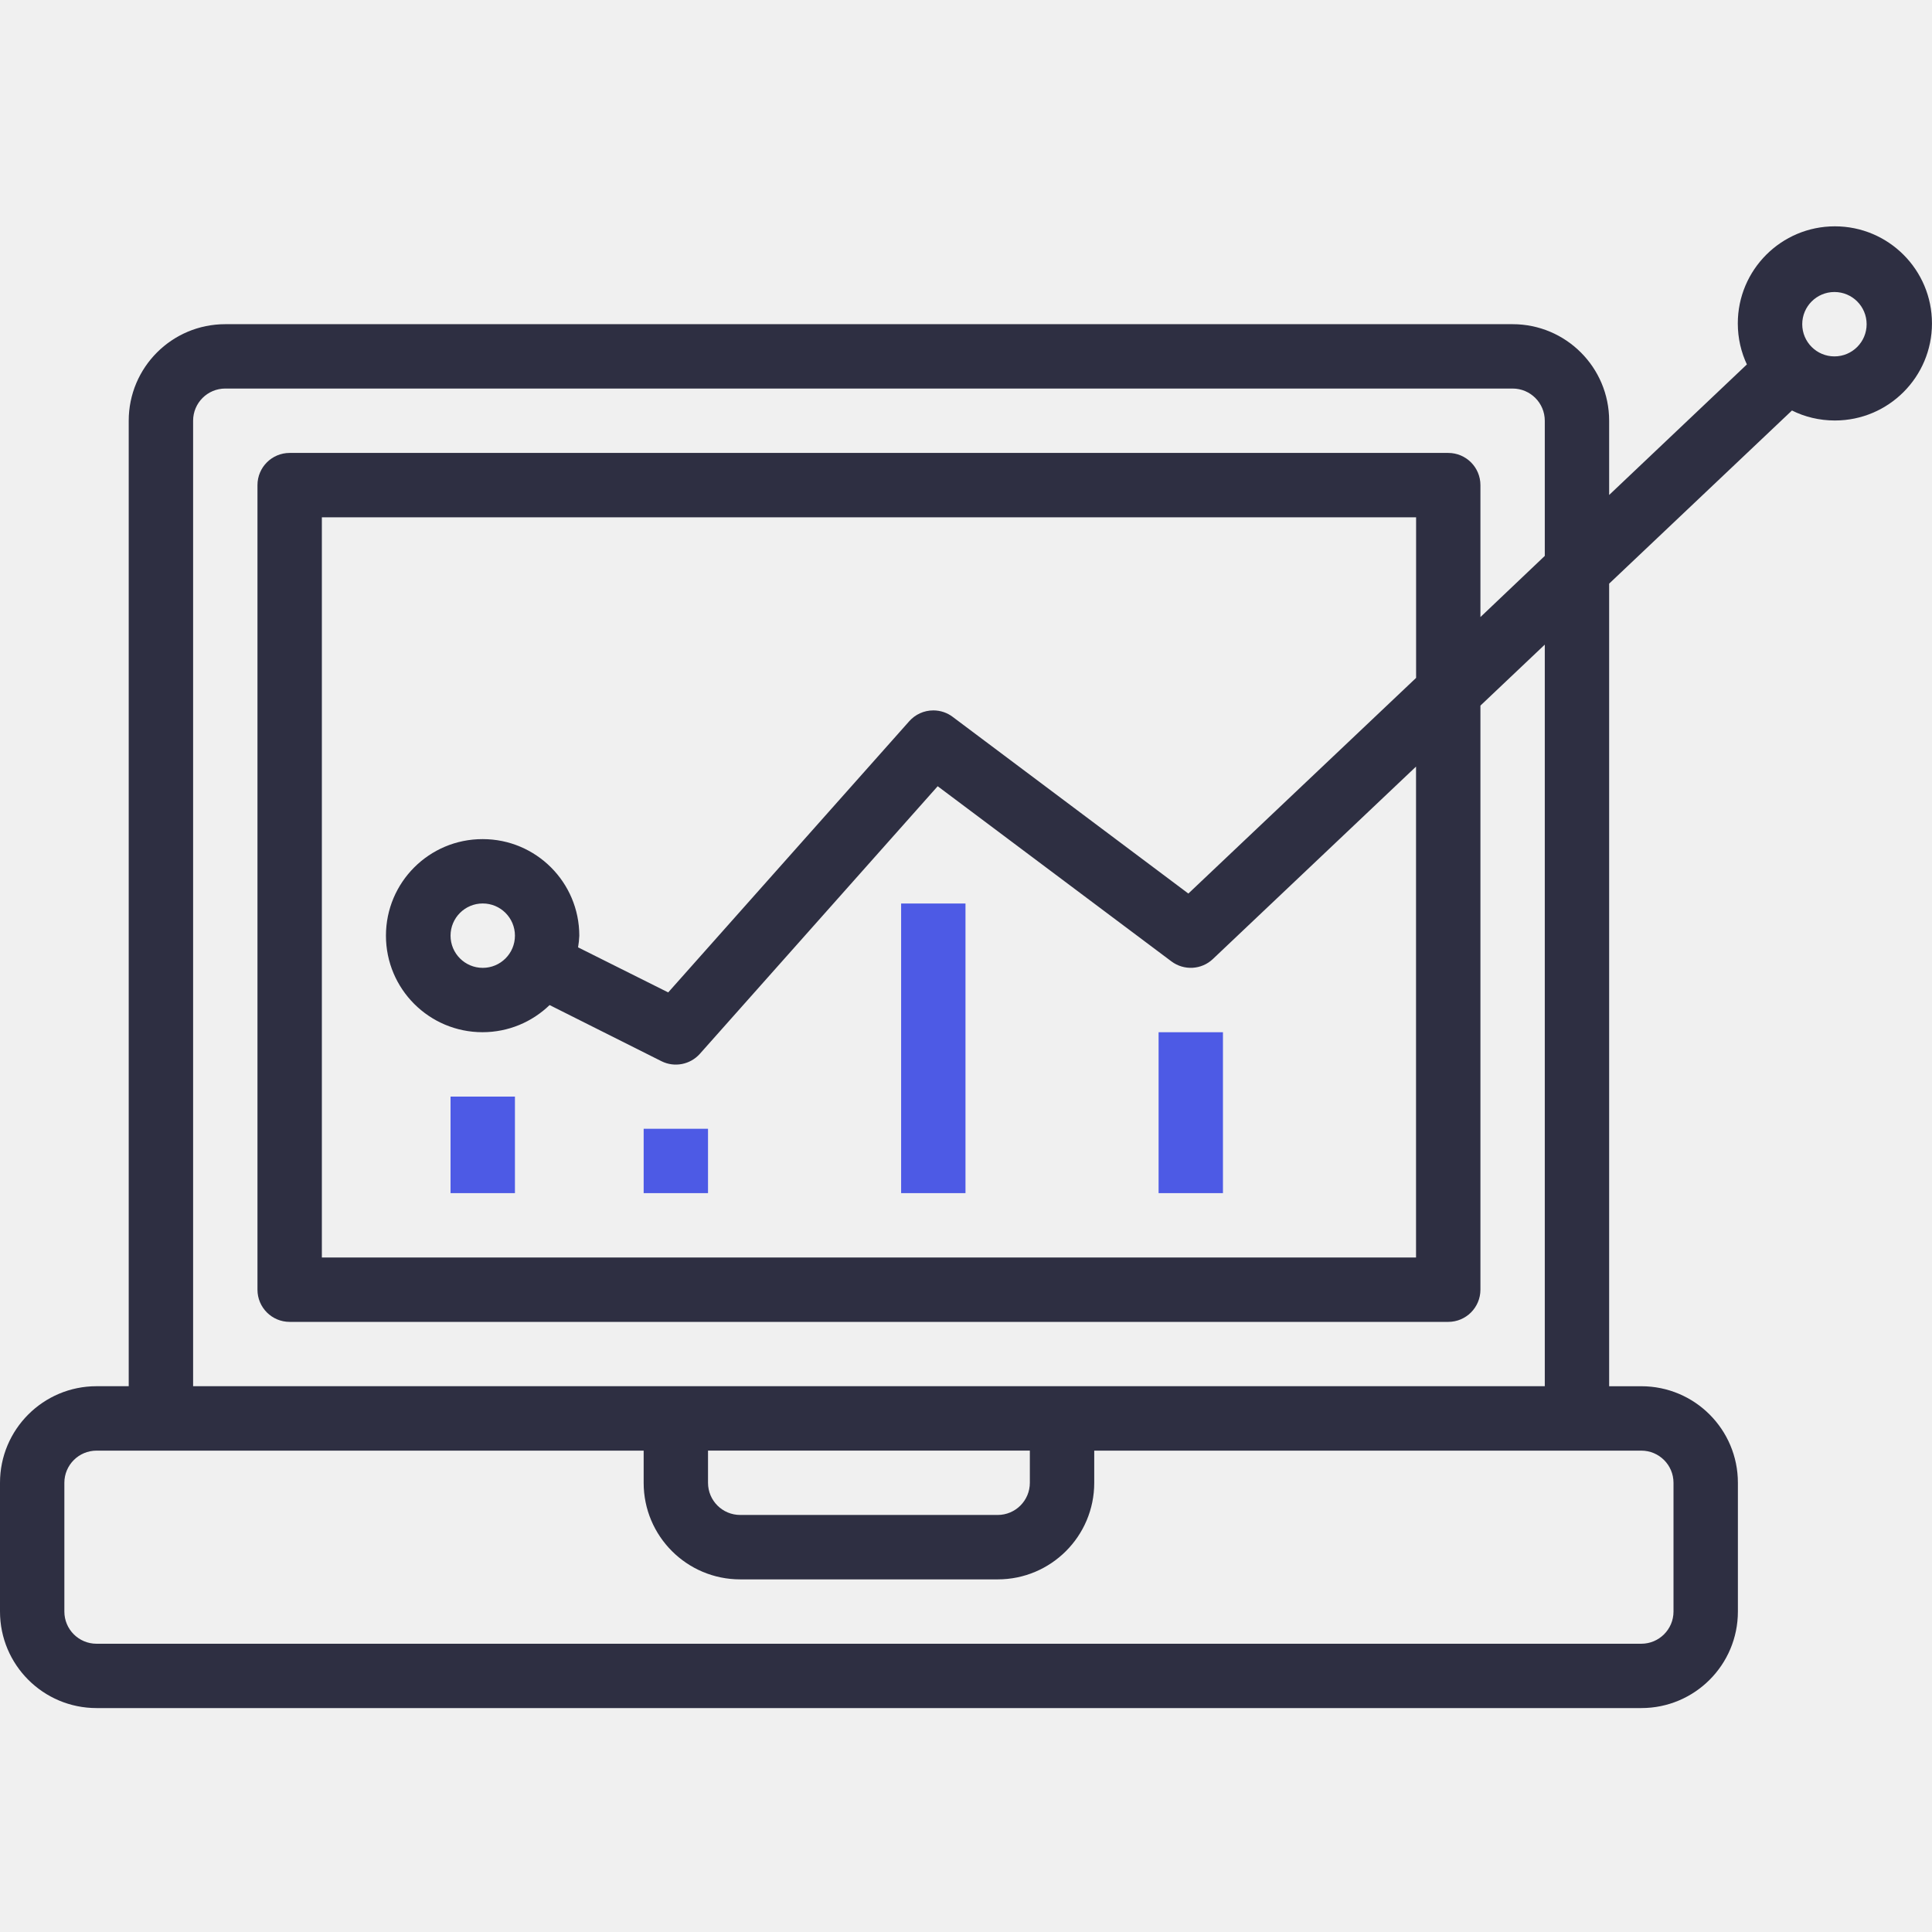
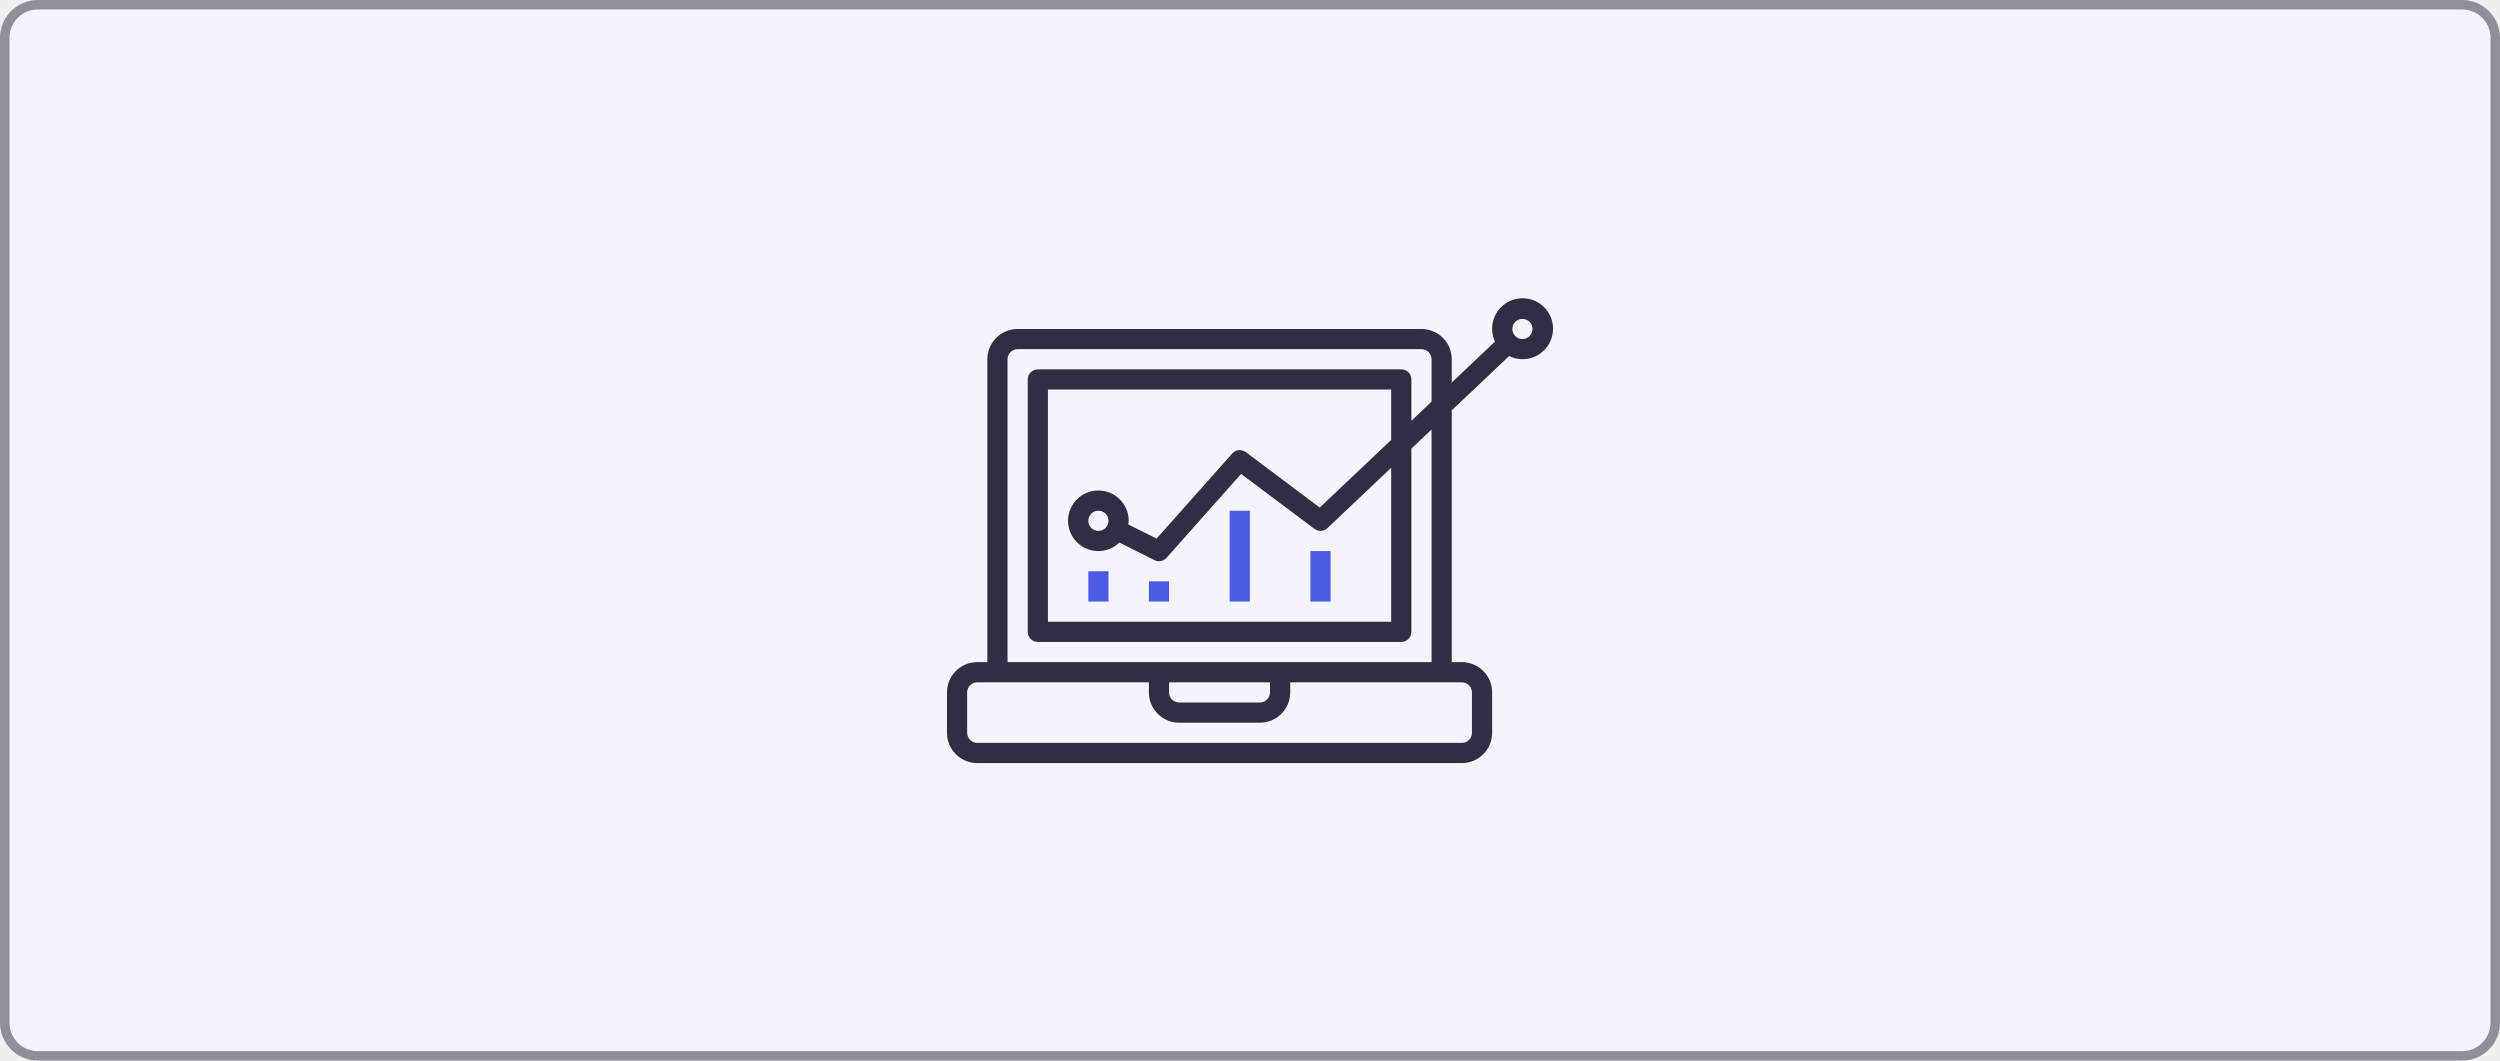
- <svg xmlns="http://www.w3.org/2000/svg" version="1.1" width="1024" height="1024" viewBox="0 0 1024 1024">
-   <g id="icomoon-ignore">
- </g>
-   <path fill="#4d5ae5" d="M477.616 478.88h34.112v153.504h-34.112v-153.504zM614.080 547.104h34.112v85.28h-34.112v-85.28zM341.152 598.272h34.112v34.112h-34.112v-34.112zM238.8 581.216h34.128v51.168h-34.128v-51.168z" />
-   <path fill="#2e2f42" d="M51.168 905.312h818.768c0.005 0 0.010 0 0.016 0 28.259 0 51.168-22.909 51.168-51.168v0-68.24c0-28.259-22.909-51.168-51.168-51.168-0.006 0-0.011 0-0.017 0h-17.055v-425.392l96.896-91.776c6.637 3.345 14.465 5.303 22.751 5.303 28.418 0 51.456-23.038 51.456-51.456s-23.038-51.456-51.456-51.456c-28.418 0-51.456 23.038-51.456 51.456 0 7.89 1.776 15.366 4.95 22.049l-0.133-0.312-73.008 69.2v-39.36c0-28.259-22.909-51.168-51.168-51.168v0h-682.304c-0.005 0-0.010 0-0.016 0-28.259 0-51.168 22.909-51.168 51.168 0 0.006 0 0.011 0 0.017v-0.001 511.712h-17.056c-28.259 0-51.168 22.909-51.168 51.168 0 0.006 0 0.011 0 0.017v-0.001 68.24c0 28.259 22.909 51.168 51.168 51.168v0zM972.288 154.768c9.424 0 17.064 7.64 17.064 17.064s-7.64 17.064-17.064 17.064v0c-9.424 0-17.064-7.64-17.064-17.064s7.64-17.064 17.064-17.064v0zM102.352 223.008c0-9.44 7.632-17.072 17.056-17.072h682.304c9.424 0 17.056 7.648 17.056 17.072v71.632l-34.112 32.416v-69.936c0-9.424-7.632-17.056-17.056-17.056h-614.080c-9.424 0-17.056 7.632-17.056 17.056v426.432c0 9.44 7.632 17.072 17.056 17.072h614.080c9.424 0 17.056-7.648 17.056-17.072v-309.568l34.112-32.32v393.056h-716.416v-511.712zM255.872 444.752c-0.043 0-0.093 0-0.144 0-28.259 0-51.168 22.909-51.168 51.168s22.909 51.168 51.168 51.168c13.827 0 26.374-5.485 35.582-14.397l-0.014 0.013 59.296 29.76c6.88 3.44 15.248 1.824 20.368-3.936l126.032-141.808 123.904 92.848c6.656 4.976 15.936 4.448 21.952-1.264l107.68-102v260.192h-579.936v-392.32h579.968v85.12l-120.704 114.304-124.96-93.68c-2.812-2.119-6.365-3.393-10.215-3.393-5.059 0-9.604 2.201-12.73 5.697l-0.014 0.016-127.776 143.76-47.776-23.888c0.352-2.048 0.576-4.112 0.656-6.192-0.009-28.256-22.912-51.159-51.167-51.168h-0.001zM272.928 495.92c0 9.424-7.64 17.064-17.064 17.064s-17.064-7.64-17.064-17.064v0c0-9.424 7.64-17.064 17.064-17.064s17.064 7.64 17.064 17.064v0zM375.264 768.848h170.576v17.056c0 9.424-7.632 17.056-17.056 17.056h-136.464c-9.42 0-17.056-7.636-17.056-17.056v0-17.056zM34.112 785.92c0-9.424 7.648-17.056 17.056-17.056h289.984v17.056c0 0.005 0 0.010 0 0.016 0 28.259 22.909 51.168 51.168 51.168h136.48c28.259 0 51.168-22.909 51.168-51.168 0-0.006 0-0.011 0-0.017v0.001-17.056h289.952c9.44 0 17.072 7.632 17.072 17.056v68.24c0 9.408-7.648 17.056-17.072 17.056h-818.752c-9.42 0-17.056-7.636-17.056-17.056v0-68.24z" />
+ <svg xmlns="http://www.w3.org/2000/svg" width="264" height="112" viewBox="0 0 264 112" fill="none">
+   <rect x="0.5" y="0.5" width="263" height="111" rx="3.5" fill="#F4F4FD" stroke="#8E8F99" />
+   <g clip-path="url(#clip0_302815_4207)">
+     <path d="M129.851 53.929H131.983V63.524H129.851V53.929Z" fill="#4D5AE5" />
+     <path d="M138.38 58.194H140.512V63.524H138.38V58.194Z" fill="#4D5AE5" />
+     <path d="M121.322 61.392H123.454V63.524H121.322V61.392Z" fill="#4D5AE5" />
+     <path d="M114.926 60.326H117.058V63.524H114.926V60.326Z" fill="#4D5AE5" />
+     <path d="M103.198 80.582H154.372C156.138 80.582 157.57 79.15 157.57 77.384V73.119C157.57 71.353 156.138 69.921 154.372 69.921H153.305V43.334L159.361 37.598C160.767 38.291 162.468 37.87 163.388 36.6C164.308 35.331 164.179 33.584 163.083 32.463C161.986 31.343 160.242 31.176 158.953 32.068C157.664 32.96 157.206 34.651 157.868 36.072L153.305 40.397V37.938C153.305 36.171 151.873 34.739 150.107 34.739H107.463C105.696 34.739 104.264 36.171 104.264 37.938V69.921H103.198C101.432 69.921 100 71.353 100 73.119V77.384C100 79.15 101.432 80.582 103.198 80.582ZM160.768 33.673C161.357 33.673 161.834 34.151 161.834 34.739C161.834 35.328 161.357 35.805 160.768 35.805C160.179 35.805 159.702 35.328 159.702 34.739C159.702 34.151 160.179 33.673 160.768 33.673ZM106.397 37.938C106.397 37.349 106.874 36.871 107.463 36.871H150.107C150.696 36.871 151.173 37.349 151.173 37.938V42.415L149.041 44.441V40.07C149.041 39.481 148.564 39.004 147.975 39.004H109.595C109.006 39.004 108.529 39.481 108.529 40.07V66.722C108.529 67.311 109.006 67.789 109.595 67.789H147.975C148.564 67.789 149.041 67.311 149.041 66.722V47.374L151.173 45.353V69.921H106.397V37.938ZM115.992 51.797C114.549 51.793 113.283 52.754 112.899 54.144C112.515 55.535 113.109 57.009 114.35 57.745C115.59 58.481 117.17 58.297 118.206 57.294L121.912 59.153C122.342 59.369 122.865 59.268 123.185 58.908L131.062 50.045L138.806 55.848C139.222 56.159 139.802 56.126 140.178 55.769L146.909 49.394V65.656H110.661V41.136H146.909V46.457L139.366 53.6L131.557 47.745C131.113 47.413 130.489 47.476 130.121 47.89L122.135 56.875L119.149 55.382C119.171 55.254 119.185 55.125 119.19 54.995C119.19 53.229 117.758 51.797 115.992 51.797ZM117.058 54.995C117.058 55.584 116.58 56.062 115.992 56.062C115.403 56.062 114.926 55.584 114.926 54.995C114.926 54.407 115.403 53.929 115.992 53.929C116.58 53.929 117.058 54.407 117.058 54.995ZM123.454 72.053H134.115V73.119C134.115 73.708 133.638 74.185 133.049 74.185H124.52C123.932 74.185 123.454 73.708 123.454 73.119V72.053ZM102.132 73.119C102.132 72.53 102.61 72.053 103.198 72.053H121.322V73.119C121.322 74.885 122.754 76.317 124.52 76.317H133.049C134.816 76.317 136.248 74.885 136.248 73.119V72.053H154.372C154.96 72.053 155.438 72.53 155.438 73.119V77.384C155.438 77.972 154.96 78.45 154.372 78.45H103.198C102.61 78.45 102.132 77.972 102.132 77.384V73.119Z" fill="#2E2F42" />
+   </g>
+   <defs>
+     <clipPath id="clip0_302815_4207">
+       <rect width="64" height="64" fill="white" transform="translate(100 24)" />
+     </clipPath>
+   </defs>
</svg>
